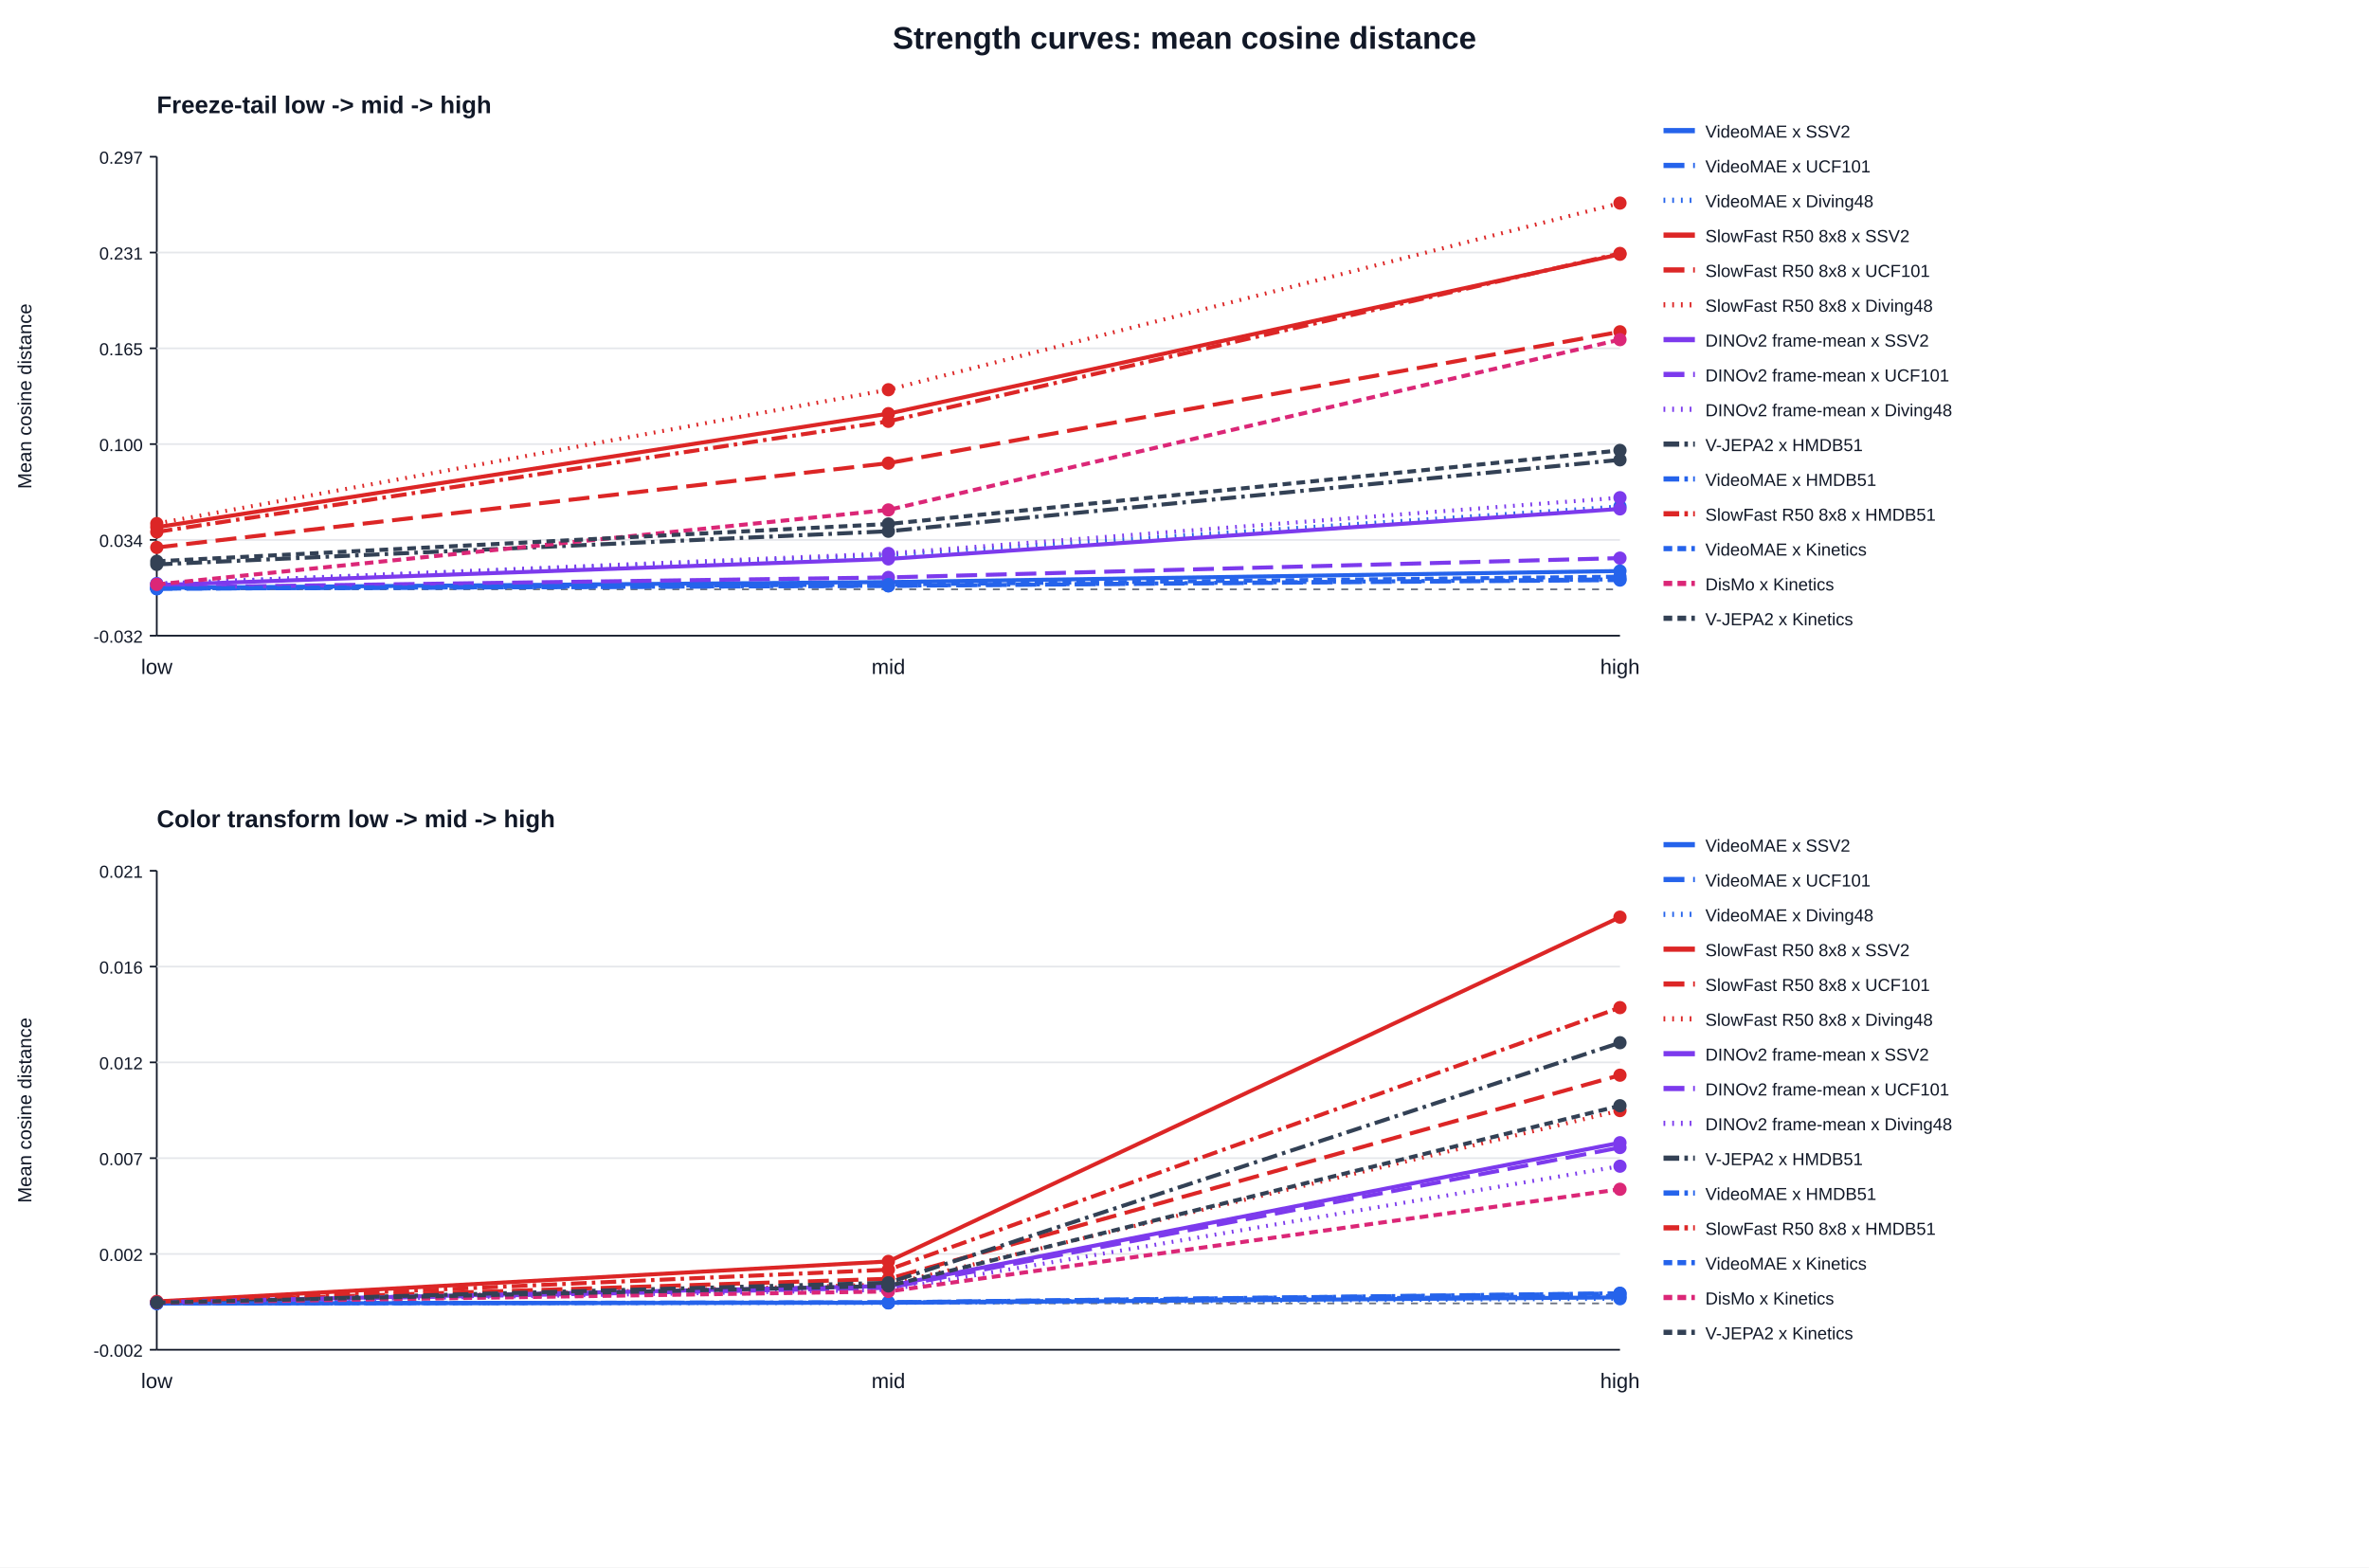
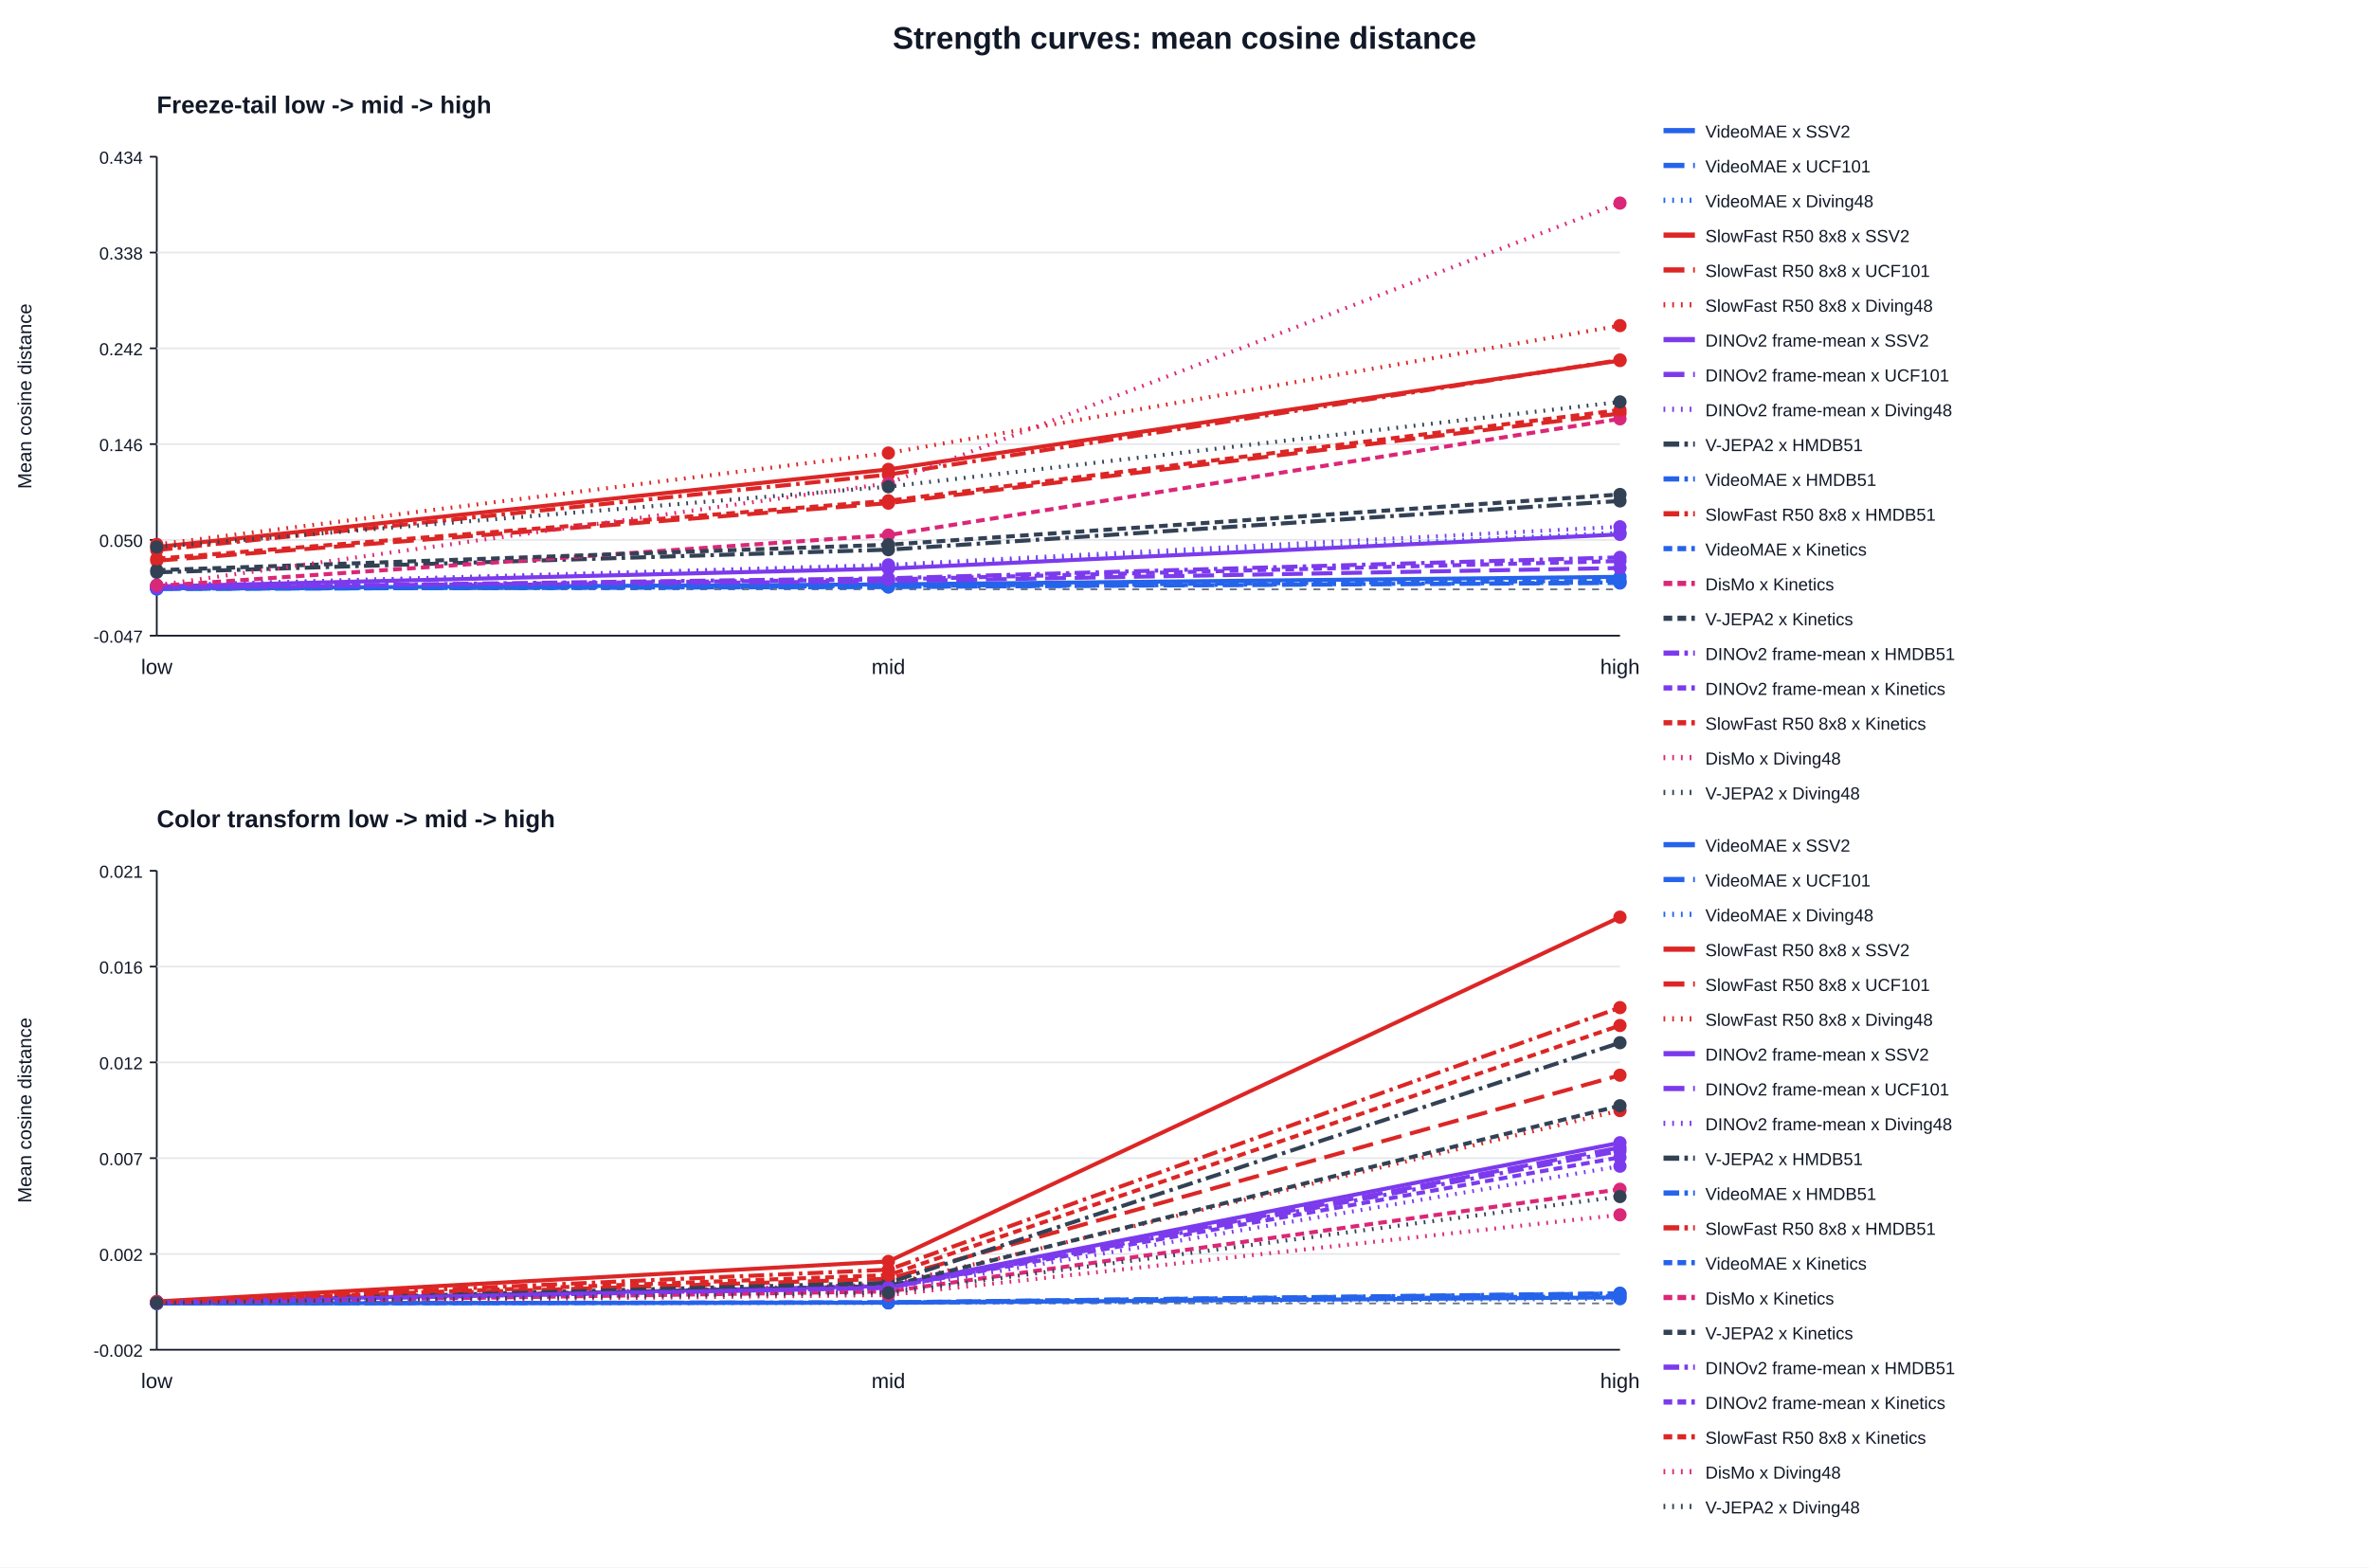
<svg xmlns="http://www.w3.org/2000/svg" width="1360" height="900" viewBox="0 0 1360 900">
  <rect width="100%" height="100%" fill="#ffffff" />
  <style>text { font-family: Arial, Helvetica, sans-serif; fill: #111827; }</style>
  <text x="680.00" y="28.00" font-size="18" font-weight="700" text-anchor="middle">Strength curves: mean cosine distance</text>
  <text x="90.00" y="65.00" font-size="14" font-weight="700" text-anchor="start">Freeze-tail low -&gt; mid -&gt; high</text>
  <text x="18.00" y="227.50" font-size="11" font-weight="400" text-anchor="middle" transform="rotate(-90 18.00 227.50)">Mean cosine distance</text>
  <line x1="90" y1="365" x2="930" y2="365" stroke="#111827" stroke-width="1" />
  <line x1="90" y1="90" x2="90" y2="365" stroke="#111827" stroke-width="1" />
  <line x1="86" y1="365.00" x2="90" y2="365.00" stroke="#111827" />
-   <text x="82.00" y="369.00" font-size="10" font-weight="400" text-anchor="end">-0.032</text>
+   <text x="82.00" y="369.00" font-size="10" font-weight="400" text-anchor="end">-0.047</text>
  <line x1="86" y1="310.00" x2="90" y2="310.00" stroke="#111827" />
-   <text x="82.00" y="314.00" font-size="10" font-weight="400" text-anchor="end">0.034</text>
+   <text x="82.00" y="314.00" font-size="10" font-weight="400" text-anchor="end">0.050</text>
  <line x1="90" y1="310.00" x2="930" y2="310.00" stroke="#e5e7eb" stroke-width="1" />
  <line x1="86" y1="255.00" x2="90" y2="255.00" stroke="#111827" />
-   <text x="82.00" y="259.00" font-size="10" font-weight="400" text-anchor="end">0.100</text>
+   <text x="82.00" y="259.00" font-size="10" font-weight="400" text-anchor="end">0.146</text>
  <line x1="90" y1="255.00" x2="930" y2="255.00" stroke="#e5e7eb" stroke-width="1" />
  <line x1="86" y1="200.00" x2="90" y2="200.00" stroke="#111827" />
-   <text x="82.00" y="204.00" font-size="10" font-weight="400" text-anchor="end">0.165</text>
+   <text x="82.00" y="204.00" font-size="10" font-weight="400" text-anchor="end">0.242</text>
  <line x1="90" y1="200.00" x2="930" y2="200.00" stroke="#e5e7eb" stroke-width="1" />
  <line x1="86" y1="145.00" x2="90" y2="145.00" stroke="#111827" />
-   <text x="82.00" y="149.00" font-size="10" font-weight="400" text-anchor="end">0.231</text>
+   <text x="82.00" y="149.00" font-size="10" font-weight="400" text-anchor="end">0.338</text>
  <line x1="90" y1="145.00" x2="930" y2="145.00" stroke="#e5e7eb" stroke-width="1" />
  <line x1="86" y1="90.00" x2="90" y2="90.00" stroke="#111827" />
-   <text x="82.00" y="94.00" font-size="10" font-weight="400" text-anchor="end">0.297</text>
+   <text x="82.00" y="94.00" font-size="10" font-weight="400" text-anchor="end">0.434</text>
  <line x1="90" y1="338.39" x2="930" y2="338.39" stroke="#6b7280" stroke-dasharray="4 4" />
-   <polyline points="90.00,337.52 510.00,334.21 930.00,327.87" fill="none" stroke="#2563eb" stroke-width="2.3" stroke-linejoin="round" />
-   <circle cx="90.00" cy="337.52" r="3.8" fill="#2563eb" />
-   <circle cx="510.00" cy="334.21" r="3.8" fill="#2563eb" />
-   <circle cx="930.00" cy="327.87" r="3.8" fill="#2563eb" />
-   <polyline points="90.00,338.03 510.00,336.40 930.00,333.08" fill="none" stroke="#2563eb" stroke-width="2.3" stroke-linejoin="round" stroke-dasharray="12 5" />
-   <circle cx="90.00" cy="338.03" r="3.8" fill="#2563eb" />
-   <circle cx="510.00" cy="336.40" r="3.8" fill="#2563eb" />
-   <circle cx="930.00" cy="333.08" r="3.8" fill="#2563eb" />
-   <polyline points="90.00,335.09 510.00,318.66 930.00,290.80" fill="none" stroke="#2563eb" stroke-width="2.3" stroke-linejoin="round" stroke-dasharray="1 4" />
-   <circle cx="90.00" cy="335.09" r="3.8" fill="#2563eb" />
-   <circle cx="510.00" cy="318.66" r="3.8" fill="#2563eb" />
-   <circle cx="930.00" cy="290.80" r="3.8" fill="#2563eb" />
-   <polyline points="90.00,302.70 510.00,237.51 930.00,146.00" fill="none" stroke="#dc2626" stroke-width="2.3" stroke-linejoin="round" />
-   <circle cx="90.00" cy="302.70" r="3.8" fill="#dc2626" />
-   <circle cx="510.00" cy="237.51" r="3.8" fill="#dc2626" />
-   <circle cx="930.00" cy="146.00" r="3.8" fill="#dc2626" />
-   <polyline points="90.00,314.34 510.00,265.93 930.00,190.51" fill="none" stroke="#dc2626" stroke-width="2.3" stroke-linejoin="round" stroke-dasharray="12 5" />
-   <circle cx="90.00" cy="314.34" r="3.8" fill="#dc2626" />
-   <circle cx="510.00" cy="265.93" r="3.8" fill="#dc2626" />
-   <circle cx="930.00" cy="190.51" r="3.8" fill="#dc2626" />
-   <polyline points="90.00,300.62 510.00,223.77 930.00,116.61" fill="none" stroke="#dc2626" stroke-width="2.3" stroke-linejoin="round" stroke-dasharray="1 4" />
-   <circle cx="90.00" cy="300.62" r="3.8" fill="#dc2626" />
-   <circle cx="510.00" cy="223.77" r="3.8" fill="#dc2626" />
-   <circle cx="930.00" cy="116.61" r="3.8" fill="#dc2626" />
-   <polyline points="90.00,335.96 510.00,320.92 930.00,292.20" fill="none" stroke="#7c3aed" stroke-width="2.3" stroke-linejoin="round" />
-   <circle cx="90.00" cy="335.96" r="3.8" fill="#7c3aed" />
-   <circle cx="510.00" cy="320.92" r="3.8" fill="#7c3aed" />
-   <circle cx="930.00" cy="292.20" r="3.8" fill="#7c3aed" />
-   <polyline points="90.00,337.37 510.00,331.55 930.00,320.46" fill="none" stroke="#7c3aed" stroke-width="2.3" stroke-linejoin="round" stroke-dasharray="12 5" />
-   <circle cx="90.00" cy="337.37" r="3.8" fill="#7c3aed" />
-   <circle cx="510.00" cy="331.55" r="3.8" fill="#7c3aed" />
-   <circle cx="930.00" cy="320.46" r="3.8" fill="#7c3aed" />
-   <polyline points="90.00,335.25 510.00,317.80 930.00,285.76" fill="none" stroke="#7c3aed" stroke-width="2.3" stroke-linejoin="round" stroke-dasharray="1 4" />
-   <circle cx="90.00" cy="335.25" r="3.8" fill="#7c3aed" />
-   <circle cx="510.00" cy="317.80" r="3.8" fill="#7c3aed" />
-   <circle cx="930.00" cy="285.76" r="3.8" fill="#7c3aed" />
-   <polyline points="90.00,324.09 510.00,305.04 930.00,264.03" fill="none" stroke="#334155" stroke-width="2.3" stroke-linejoin="round" stroke-dasharray="9 3 2 3" />
-   <circle cx="90.00" cy="324.09" r="3.8" fill="#334155" />
-   <circle cx="510.00" cy="305.04" r="3.8" fill="#334155" />
-   <circle cx="930.00" cy="264.03" r="3.8" fill="#334155" />
-   <polyline points="90.00,338.00 510.00,336.31 930.00,332.63" fill="none" stroke="#2563eb" stroke-width="2.3" stroke-linejoin="round" stroke-dasharray="9 3 2 3" />
-   <circle cx="90.00" cy="338.00" r="3.8" fill="#2563eb" />
-   <circle cx="510.00" cy="336.31" r="3.8" fill="#2563eb" />
-   <circle cx="930.00" cy="332.63" r="3.8" fill="#2563eb" />
-   <polyline points="90.00,305.42 510.00,241.93 930.00,145.52" fill="none" stroke="#dc2626" stroke-width="2.3" stroke-linejoin="round" stroke-dasharray="9 3 2 3" />
-   <circle cx="90.00" cy="305.42" r="3.8" fill="#dc2626" />
-   <circle cx="510.00" cy="241.93" r="3.8" fill="#dc2626" />
-   <circle cx="930.00" cy="145.52" r="3.8" fill="#dc2626" />
-   <polyline points="90.00,337.84 510.00,335.63 930.00,331.11" fill="none" stroke="#2563eb" stroke-width="2.3" stroke-linejoin="round" stroke-dasharray="5 3" />
-   <circle cx="90.00" cy="337.84" r="3.8" fill="#2563eb" />
-   <circle cx="510.00" cy="335.63" r="3.8" fill="#2563eb" />
-   <circle cx="930.00" cy="331.11" r="3.8" fill="#2563eb" />
-   <polyline points="90.00,335.57 510.00,292.79 930.00,195.01" fill="none" stroke="#db2777" stroke-width="2.3" stroke-linejoin="round" stroke-dasharray="5 3" />
-   <circle cx="90.00" cy="335.57" r="3.8" fill="#db2777" />
-   <circle cx="510.00" cy="292.79" r="3.8" fill="#db2777" />
-   <circle cx="930.00" cy="195.01" r="3.8" fill="#db2777" />
-   <polyline points="90.00,322.29 510.00,300.87 930.00,258.61" fill="none" stroke="#334155" stroke-width="2.3" stroke-linejoin="round" stroke-dasharray="5 3" />
-   <circle cx="90.00" cy="322.29" r="3.8" fill="#334155" />
-   <circle cx="510.00" cy="300.87" r="3.8" fill="#334155" />
-   <circle cx="930.00" cy="258.61" r="3.8" fill="#334155" />
+   <polyline points="90.00,337.79 510.00,335.54 930.00,331.20" fill="none" stroke="#2563eb" stroke-width="2.3" stroke-linejoin="round" />
+   <circle cx="90.00" cy="337.79" r="3.8" fill="#2563eb" />
+   <circle cx="510.00" cy="335.54" r="3.8" fill="#2563eb" />
+   <circle cx="930.00" cy="331.20" r="3.8" fill="#2563eb" />
+   <polyline points="90.00,338.14 510.00,337.03 930.00,334.76" fill="none" stroke="#2563eb" stroke-width="2.3" stroke-linejoin="round" stroke-dasharray="12 5" />
+   <circle cx="90.00" cy="338.14" r="3.8" fill="#2563eb" />
+   <circle cx="510.00" cy="337.03" r="3.8" fill="#2563eb" />
+   <circle cx="930.00" cy="334.76" r="3.8" fill="#2563eb" />
+   <polyline points="90.00,336.14 510.00,324.92 930.00,305.90" fill="none" stroke="#2563eb" stroke-width="2.3" stroke-linejoin="round" stroke-dasharray="1 4" />
+   <circle cx="90.00" cy="336.14" r="3.8" fill="#2563eb" />
+   <circle cx="510.00" cy="324.92" r="3.8" fill="#2563eb" />
+   <circle cx="930.00" cy="305.90" r="3.8" fill="#2563eb" />
+   <polyline points="90.00,314.02 510.00,269.51 930.00,207.02" fill="none" stroke="#dc2626" stroke-width="2.3" stroke-linejoin="round" />
+   <circle cx="90.00" cy="314.02" r="3.8" fill="#dc2626" />
+   <circle cx="510.00" cy="269.51" r="3.8" fill="#dc2626" />
+   <circle cx="930.00" cy="207.02" r="3.8" fill="#dc2626" />
+   <polyline points="90.00,321.97 510.00,288.91 930.00,237.42" fill="none" stroke="#dc2626" stroke-width="2.3" stroke-linejoin="round" stroke-dasharray="12 5" />
+   <circle cx="90.00" cy="321.97" r="3.8" fill="#dc2626" />
+   <circle cx="510.00" cy="288.91" r="3.8" fill="#dc2626" />
+   <circle cx="930.00" cy="237.42" r="3.8" fill="#dc2626" />
+   <polyline points="90.00,312.60 510.00,260.12 930.00,186.96" fill="none" stroke="#dc2626" stroke-width="2.3" stroke-linejoin="round" stroke-dasharray="1 4" />
+   <circle cx="90.00" cy="312.60" r="3.8" fill="#dc2626" />
+   <circle cx="510.00" cy="260.12" r="3.8" fill="#dc2626" />
+   <circle cx="930.00" cy="186.96" r="3.8" fill="#dc2626" />
+   <polyline points="90.00,336.73 510.00,326.46 930.00,306.85" fill="none" stroke="#7c3aed" stroke-width="2.3" stroke-linejoin="round" />
+   <circle cx="90.00" cy="336.73" r="3.8" fill="#7c3aed" />
+   <circle cx="510.00" cy="326.46" r="3.8" fill="#7c3aed" />
+   <circle cx="930.00" cy="306.85" r="3.8" fill="#7c3aed" />
+   <polyline points="90.00,337.69 510.00,333.72 930.00,326.15" fill="none" stroke="#7c3aed" stroke-width="2.3" stroke-linejoin="round" stroke-dasharray="12 5" />
+   <circle cx="90.00" cy="337.69" r="3.8" fill="#7c3aed" />
+   <circle cx="510.00" cy="333.72" r="3.8" fill="#7c3aed" />
+   <circle cx="930.00" cy="326.15" r="3.8" fill="#7c3aed" />
+   <polyline points="90.00,336.25 510.00,324.33 930.00,302.46" fill="none" stroke="#7c3aed" stroke-width="2.3" stroke-linejoin="round" stroke-dasharray="1 4" />
+   <circle cx="90.00" cy="336.25" r="3.8" fill="#7c3aed" />
+   <circle cx="510.00" cy="324.33" r="3.8" fill="#7c3aed" />
+   <circle cx="930.00" cy="302.46" r="3.8" fill="#7c3aed" />
+   <polyline points="90.00,328.62 510.00,315.62 930.00,287.62" fill="none" stroke="#334155" stroke-width="2.3" stroke-linejoin="round" stroke-dasharray="9 3 2 3" />
+   <circle cx="90.00" cy="328.62" r="3.8" fill="#334155" />
+   <circle cx="510.00" cy="315.62" r="3.8" fill="#334155" />
+   <circle cx="930.00" cy="287.62" r="3.8" fill="#334155" />
+   <polyline points="90.00,338.12 510.00,336.97 930.00,334.46" fill="none" stroke="#2563eb" stroke-width="2.3" stroke-linejoin="round" stroke-dasharray="9 3 2 3" />
+   <circle cx="90.00" cy="338.12" r="3.8" fill="#2563eb" />
+   <circle cx="510.00" cy="336.97" r="3.8" fill="#2563eb" />
+   <circle cx="930.00" cy="334.46" r="3.8" fill="#2563eb" />
+   <polyline points="90.00,315.87 510.00,272.52 930.00,206.69" fill="none" stroke="#dc2626" stroke-width="2.3" stroke-linejoin="round" stroke-dasharray="9 3 2 3" />
+   <circle cx="90.00" cy="315.87" r="3.8" fill="#dc2626" />
+   <circle cx="510.00" cy="272.52" r="3.8" fill="#dc2626" />
+   <circle cx="930.00" cy="206.69" r="3.8" fill="#dc2626" />
+   <polyline points="90.00,338.01 510.00,336.50 930.00,333.42" fill="none" stroke="#2563eb" stroke-width="2.3" stroke-linejoin="round" stroke-dasharray="5 3" />
+   <circle cx="90.00" cy="338.01" r="3.8" fill="#2563eb" />
+   <circle cx="510.00" cy="336.50" r="3.8" fill="#2563eb" />
+   <circle cx="930.00" cy="333.42" r="3.8" fill="#2563eb" />
+   <polyline points="90.00,336.46 510.00,307.25 930.00,240.49" fill="none" stroke="#db2777" stroke-width="2.3" stroke-linejoin="round" stroke-dasharray="5 3" />
+   <circle cx="90.00" cy="336.46" r="3.8" fill="#db2777" />
+   <circle cx="510.00" cy="307.25" r="3.8" fill="#db2777" />
+   <circle cx="930.00" cy="240.49" r="3.8" fill="#db2777" />
+   <polyline points="90.00,327.40 510.00,312.77 930.00,283.92" fill="none" stroke="#334155" stroke-width="2.3" stroke-linejoin="round" stroke-dasharray="5 3" />
+   <circle cx="90.00" cy="327.40" r="3.8" fill="#334155" />
+   <circle cx="510.00" cy="312.77" r="3.8" fill="#334155" />
+   <circle cx="930.00" cy="283.92" r="3.8" fill="#334155" />
+   <polyline points="90.00,337.43 510.00,332.04 930.00,320.02" fill="none" stroke="#7c3aed" stroke-width="2.3" stroke-linejoin="round" stroke-dasharray="9 3 2 3" />
+   <circle cx="90.00" cy="337.43" r="3.8" fill="#7c3aed" />
+   <circle cx="510.00" cy="332.04" r="3.8" fill="#7c3aed" />
+   <circle cx="930.00" cy="320.02" r="3.8" fill="#7c3aed" />
+   <polyline points="90.00,337.52 510.00,332.72 930.00,322.15" fill="none" stroke="#7c3aed" stroke-width="2.3" stroke-linejoin="round" stroke-dasharray="5 3" />
+   <circle cx="90.00" cy="337.52" r="3.8" fill="#7c3aed" />
+   <circle cx="510.00" cy="332.72" r="3.8" fill="#7c3aed" />
+   <circle cx="930.00" cy="322.15" r="3.8" fill="#7c3aed" />
+   <polyline points="90.00,320.79 510.00,287.54 930.00,235.43" fill="none" stroke="#dc2626" stroke-width="2.3" stroke-linejoin="round" stroke-dasharray="5 3" />
+   <circle cx="90.00" cy="320.79" r="3.8" fill="#dc2626" />
+   <circle cx="510.00" cy="287.54" r="3.8" fill="#dc2626" />
+   <circle cx="930.00" cy="235.43" r="3.8" fill="#dc2626" />
+   <polyline points="90.00,335.98 510.00,277.51 930.00,116.61" fill="none" stroke="#db2777" stroke-width="2.3" stroke-linejoin="round" stroke-dasharray="1 4" />
+   <circle cx="90.00" cy="335.98" r="3.8" fill="#db2777" />
+   <circle cx="510.00" cy="277.51" r="3.8" fill="#db2777" />
+   <circle cx="930.00" cy="116.61" r="3.8" fill="#db2777" />
+   <polyline points="90.00,314.09 510.00,279.47 930.00,230.76" fill="none" stroke="#334155" stroke-width="2.3" stroke-linejoin="round" stroke-dasharray="1 4" />
+   <circle cx="90.00" cy="314.09" r="3.8" fill="#334155" />
+   <circle cx="510.00" cy="279.47" r="3.8" fill="#334155" />
+   <circle cx="930.00" cy="230.76" r="3.8" fill="#334155" />
  <text x="90.00" y="387.00" font-size="12" font-weight="400" text-anchor="middle">low</text>
  <text x="510.00" y="387.00" font-size="12" font-weight="400" text-anchor="middle">mid</text>
  <text x="930.00" y="387.00" font-size="12" font-weight="400" text-anchor="middle">high</text>
  <line x1="955" y1="75" x2="973" y2="75" stroke="#2563eb" stroke-width="3" />
  <text x="979.00" y="79.00" font-size="10" font-weight="400" text-anchor="start">VideoMAE x SSV2</text>
  <line x1="955" y1="95" x2="973" y2="95" stroke="#2563eb" stroke-width="3" stroke-dasharray="12 5" />
  <text x="979.00" y="99.00" font-size="10" font-weight="400" text-anchor="start">VideoMAE x UCF101</text>
  <line x1="955" y1="115" x2="973" y2="115" stroke="#2563eb" stroke-width="3" stroke-dasharray="1 4" />
  <text x="979.00" y="119.00" font-size="10" font-weight="400" text-anchor="start">VideoMAE x Diving48</text>
  <line x1="955" y1="135" x2="973" y2="135" stroke="#dc2626" stroke-width="3" />
  <text x="979.00" y="139.00" font-size="10" font-weight="400" text-anchor="start">SlowFast R50 8x8 x SSV2</text>
  <line x1="955" y1="155" x2="973" y2="155" stroke="#dc2626" stroke-width="3" stroke-dasharray="12 5" />
  <text x="979.00" y="159.00" font-size="10" font-weight="400" text-anchor="start">SlowFast R50 8x8 x UCF101</text>
  <line x1="955" y1="175" x2="973" y2="175" stroke="#dc2626" stroke-width="3" stroke-dasharray="1 4" />
  <text x="979.00" y="179.00" font-size="10" font-weight="400" text-anchor="start">SlowFast R50 8x8 x Diving48</text>
  <line x1="955" y1="195" x2="973" y2="195" stroke="#7c3aed" stroke-width="3" />
  <text x="979.00" y="199.00" font-size="10" font-weight="400" text-anchor="start">DINOv2 frame-mean x SSV2</text>
  <line x1="955" y1="215" x2="973" y2="215" stroke="#7c3aed" stroke-width="3" stroke-dasharray="12 5" />
  <text x="979.00" y="219.00" font-size="10" font-weight="400" text-anchor="start">DINOv2 frame-mean x UCF101</text>
  <line x1="955" y1="235" x2="973" y2="235" stroke="#7c3aed" stroke-width="3" stroke-dasharray="1 4" />
  <text x="979.00" y="239.00" font-size="10" font-weight="400" text-anchor="start">DINOv2 frame-mean x Diving48</text>
  <line x1="955" y1="255" x2="973" y2="255" stroke="#334155" stroke-width="3" stroke-dasharray="9 3 2 3" />
  <text x="979.00" y="259.00" font-size="10" font-weight="400" text-anchor="start">V-JEPA2 x HMDB51</text>
  <line x1="955" y1="275" x2="973" y2="275" stroke="#2563eb" stroke-width="3" stroke-dasharray="9 3 2 3" />
  <text x="979.00" y="279.00" font-size="10" font-weight="400" text-anchor="start">VideoMAE x HMDB51</text>
  <line x1="955" y1="295" x2="973" y2="295" stroke="#dc2626" stroke-width="3" stroke-dasharray="9 3 2 3" />
  <text x="979.00" y="299.00" font-size="10" font-weight="400" text-anchor="start">SlowFast R50 8x8 x HMDB51</text>
  <line x1="955" y1="315" x2="973" y2="315" stroke="#2563eb" stroke-width="3" stroke-dasharray="5 3" />
  <text x="979.00" y="319.00" font-size="10" font-weight="400" text-anchor="start">VideoMAE x Kinetics</text>
  <line x1="955" y1="335" x2="973" y2="335" stroke="#db2777" stroke-width="3" stroke-dasharray="5 3" />
  <text x="979.00" y="339.00" font-size="10" font-weight="400" text-anchor="start">DisMo x Kinetics</text>
  <line x1="955" y1="355" x2="973" y2="355" stroke="#334155" stroke-width="3" stroke-dasharray="5 3" />
  <text x="979.00" y="359.00" font-size="10" font-weight="400" text-anchor="start">V-JEPA2 x Kinetics</text>
+   <line x1="955" y1="375" x2="973" y2="375" stroke="#7c3aed" stroke-width="3" stroke-dasharray="9 3 2 3" />
+   <text x="979.00" y="379.00" font-size="10" font-weight="400" text-anchor="start">DINOv2 frame-mean x HMDB51</text>
+   <line x1="955" y1="395" x2="973" y2="395" stroke="#7c3aed" stroke-width="3" stroke-dasharray="5 3" />
+   <text x="979.00" y="399.00" font-size="10" font-weight="400" text-anchor="start">DINOv2 frame-mean x Kinetics</text>
+   <line x1="955" y1="415" x2="973" y2="415" stroke="#dc2626" stroke-width="3" stroke-dasharray="5 3" />
+   <text x="979.00" y="419.00" font-size="10" font-weight="400" text-anchor="start">SlowFast R50 8x8 x Kinetics</text>
+   <line x1="955" y1="435" x2="973" y2="435" stroke="#db2777" stroke-width="3" stroke-dasharray="1 4" />
+   <text x="979.00" y="439.00" font-size="10" font-weight="400" text-anchor="start">DisMo x Diving48</text>
+   <line x1="955" y1="455" x2="973" y2="455" stroke="#334155" stroke-width="3" stroke-dasharray="1 4" />
+   <text x="979.00" y="459.00" font-size="10" font-weight="400" text-anchor="start">V-JEPA2 x Diving48</text>
  <text x="90.00" y="475.00" font-size="14" font-weight="700" text-anchor="start">Color transform low -&gt; mid -&gt; high</text>
  <text x="18.00" y="637.50" font-size="11" font-weight="400" text-anchor="middle" transform="rotate(-90 18.00 637.50)">Mean cosine distance</text>
  <line x1="90" y1="775" x2="930" y2="775" stroke="#111827" stroke-width="1" />
  <line x1="90" y1="500" x2="90" y2="775" stroke="#111827" stroke-width="1" />
  <line x1="86" y1="775.00" x2="90" y2="775.00" stroke="#111827" />
  <text x="82.00" y="779.00" font-size="10" font-weight="400" text-anchor="end">-0.002</text>
  <line x1="86" y1="720.00" x2="90" y2="720.00" stroke="#111827" />
  <text x="82.00" y="724.00" font-size="10" font-weight="400" text-anchor="end">0.002</text>
  <line x1="90" y1="720.00" x2="930" y2="720.00" stroke="#e5e7eb" stroke-width="1" />
  <line x1="86" y1="665.00" x2="90" y2="665.00" stroke="#111827" />
  <text x="82.00" y="669.00" font-size="10" font-weight="400" text-anchor="end">0.007</text>
  <line x1="90" y1="665.00" x2="930" y2="665.00" stroke="#e5e7eb" stroke-width="1" />
  <line x1="86" y1="610.00" x2="90" y2="610.00" stroke="#111827" />
  <text x="82.00" y="614.00" font-size="10" font-weight="400" text-anchor="end">0.012</text>
  <line x1="90" y1="610.00" x2="930" y2="610.00" stroke="#e5e7eb" stroke-width="1" />
  <line x1="86" y1="555.00" x2="90" y2="555.00" stroke="#111827" />
  <text x="82.00" y="559.00" font-size="10" font-weight="400" text-anchor="end">0.016</text>
  <line x1="90" y1="555.00" x2="930" y2="555.00" stroke="#e5e7eb" stroke-width="1" />
  <line x1="86" y1="500.00" x2="90" y2="500.00" stroke="#111827" />
  <text x="82.00" y="504.00" font-size="10" font-weight="400" text-anchor="end">0.021</text>
  <line x1="90" y1="748.39" x2="930" y2="748.39" stroke="#6b7280" stroke-dasharray="4 4" />
  <polyline points="90.00,748.37 510.00,748.02 930.00,744.94" fill="none" stroke="#2563eb" stroke-width="2.3" stroke-linejoin="round" />
  <circle cx="90.00" cy="748.37" r="3.8" fill="#2563eb" />
  <circle cx="510.00" cy="748.02" r="3.8" fill="#2563eb" />
  <circle cx="930.00" cy="744.94" r="3.8" fill="#2563eb" />
  <polyline points="90.00,748.36 510.00,747.81 930.00,742.67" fill="none" stroke="#2563eb" stroke-width="2.3" stroke-linejoin="round" stroke-dasharray="12 5" />
  <circle cx="90.00" cy="748.36" r="3.8" fill="#2563eb" />
  <circle cx="510.00" cy="747.81" r="3.8" fill="#2563eb" />
  <circle cx="930.00" cy="742.67" r="3.8" fill="#2563eb" />
  <polyline points="90.00,748.38 510.00,748.10 930.00,745.71" fill="none" stroke="#2563eb" stroke-width="2.3" stroke-linejoin="round" stroke-dasharray="1 4" />
  <circle cx="90.00" cy="748.38" r="3.8" fill="#2563eb" />
  <circle cx="510.00" cy="748.10" r="3.8" fill="#2563eb" />
  <circle cx="930.00" cy="745.71" r="3.8" fill="#2563eb" />
  <polyline points="90.00,747.25 510.00,724.29 930.00,526.61" fill="none" stroke="#dc2626" stroke-width="2.3" stroke-linejoin="round" />
  <circle cx="90.00" cy="747.25" r="3.8" fill="#dc2626" />
  <circle cx="510.00" cy="724.29" r="3.8" fill="#dc2626" />
  <circle cx="930.00" cy="526.61" r="3.8" fill="#dc2626" />
  <polyline points="90.00,747.67 510.00,734.26 930.00,617.36" fill="none" stroke="#dc2626" stroke-width="2.3" stroke-linejoin="round" stroke-dasharray="12 5" />
  <circle cx="90.00" cy="747.67" r="3.8" fill="#dc2626" />
  <circle cx="510.00" cy="734.26" r="3.8" fill="#dc2626" />
  <circle cx="930.00" cy="617.36" r="3.8" fill="#dc2626" />
  <polyline points="90.00,747.99 510.00,737.60 930.00,637.67" fill="none" stroke="#dc2626" stroke-width="2.3" stroke-linejoin="round" stroke-dasharray="1 4" />
  <circle cx="90.00" cy="747.99" r="3.8" fill="#dc2626" />
  <circle cx="510.00" cy="737.60" r="3.8" fill="#dc2626" />
  <circle cx="930.00" cy="637.67" r="3.8" fill="#dc2626" />
  <polyline points="90.00,747.65 510.00,738.38 930.00,656.13" fill="none" stroke="#7c3aed" stroke-width="2.3" stroke-linejoin="round" />
  <circle cx="90.00" cy="747.65" r="3.8" fill="#7c3aed" />
  <circle cx="510.00" cy="738.38" r="3.8" fill="#7c3aed" />
  <circle cx="930.00" cy="656.13" r="3.8" fill="#7c3aed" />
  <polyline points="90.00,747.76 510.00,739.47 930.00,658.89" fill="none" stroke="#7c3aed" stroke-width="2.3" stroke-linejoin="round" stroke-dasharray="12 5" />
  <circle cx="90.00" cy="747.76" r="3.8" fill="#7c3aed" />
  <circle cx="510.00" cy="739.47" r="3.8" fill="#7c3aed" />
  <circle cx="930.00" cy="658.89" r="3.8" fill="#7c3aed" />
  <polyline points="90.00,747.90 510.00,740.64 930.00,669.61" fill="none" stroke="#7c3aed" stroke-width="2.3" stroke-linejoin="round" stroke-dasharray="1 4" />
  <circle cx="90.00" cy="747.90" r="3.8" fill="#7c3aed" />
  <circle cx="510.00" cy="740.64" r="3.8" fill="#7c3aed" />
  <circle cx="930.00" cy="669.61" r="3.8" fill="#7c3aed" />
  <polyline points="90.00,747.94 510.00,736.54 930.00,598.71" fill="none" stroke="#334155" stroke-width="2.3" stroke-linejoin="round" stroke-dasharray="9 3 2 3" />
  <circle cx="90.00" cy="747.94" r="3.8" fill="#334155" />
  <circle cx="510.00" cy="736.54" r="3.8" fill="#334155" />
  <circle cx="930.00" cy="598.71" r="3.8" fill="#334155" />
  <polyline points="90.00,748.37 510.00,747.78 930.00,742.56" fill="none" stroke="#2563eb" stroke-width="2.3" stroke-linejoin="round" stroke-dasharray="9 3 2 3" />
  <circle cx="90.00" cy="748.37" r="3.8" fill="#2563eb" />
  <circle cx="510.00" cy="747.78" r="3.8" fill="#2563eb" />
  <circle cx="930.00" cy="742.56" r="3.8" fill="#2563eb" />
  <polyline points="90.00,747.53 510.00,729.04 930.00,578.56" fill="none" stroke="#dc2626" stroke-width="2.3" stroke-linejoin="round" stroke-dasharray="9 3 2 3" />
  <circle cx="90.00" cy="747.53" r="3.8" fill="#dc2626" />
  <circle cx="510.00" cy="729.04" r="3.8" fill="#dc2626" />
  <circle cx="930.00" cy="578.56" r="3.8" fill="#dc2626" />
  <polyline points="90.00,748.37 510.00,747.91 930.00,744.12" fill="none" stroke="#2563eb" stroke-width="2.3" stroke-linejoin="round" stroke-dasharray="5 3" />
  <circle cx="90.00" cy="748.37" r="3.8" fill="#2563eb" />
  <circle cx="510.00" cy="747.91" r="3.8" fill="#2563eb" />
  <circle cx="930.00" cy="744.12" r="3.8" fill="#2563eb" />
  <polyline points="90.00,748.03 510.00,741.54 930.00,682.85" fill="none" stroke="#db2777" stroke-width="2.3" stroke-linejoin="round" stroke-dasharray="5 3" />
  <circle cx="90.00" cy="748.03" r="3.8" fill="#db2777" />
  <circle cx="510.00" cy="741.54" r="3.8" fill="#db2777" />
  <circle cx="930.00" cy="682.85" r="3.8" fill="#db2777" />
  <polyline points="90.00,747.94 510.00,738.39 930.00,634.89" fill="none" stroke="#334155" stroke-width="2.3" stroke-linejoin="round" stroke-dasharray="5 3" />
  <circle cx="90.00" cy="747.94" r="3.8" fill="#334155" />
  <circle cx="510.00" cy="738.39" r="3.8" fill="#334155" />
  <circle cx="930.00" cy="634.89" r="3.8" fill="#334155" />
+   <polyline points="90.00,747.79 510.00,739.31 930.00,660.87" fill="none" stroke="#7c3aed" stroke-width="2.3" stroke-linejoin="round" stroke-dasharray="9 3 2 3" />
+   <circle cx="90.00" cy="747.79" r="3.8" fill="#7c3aed" />
+   <circle cx="510.00" cy="739.31" r="3.8" fill="#7c3aed" />
+   <circle cx="930.00" cy="660.87" r="3.8" fill="#7c3aed" />
+   <polyline points="90.00,747.74 510.00,739.34 930.00,664.51" fill="none" stroke="#7c3aed" stroke-width="2.3" stroke-linejoin="round" stroke-dasharray="5 3" />
+   <circle cx="90.00" cy="747.74" r="3.8" fill="#7c3aed" />
+   <circle cx="510.00" cy="739.34" r="3.8" fill="#7c3aed" />
+   <circle cx="930.00" cy="664.51" r="3.8" fill="#7c3aed" />
+   <polyline points="90.00,747.66 510.00,732.15 930.00,588.82" fill="none" stroke="#dc2626" stroke-width="2.3" stroke-linejoin="round" stroke-dasharray="5 3" />
+   <circle cx="90.00" cy="747.66" r="3.8" fill="#dc2626" />
+   <circle cx="510.00" cy="732.15" r="3.8" fill="#dc2626" />
+   <circle cx="930.00" cy="588.82" r="3.8" fill="#dc2626" />
+   <polyline points="90.00,748.25 510.00,743.62 930.00,697.53" fill="none" stroke="#db2777" stroke-width="2.3" stroke-linejoin="round" stroke-dasharray="1 4" />
+   <circle cx="90.00" cy="748.25" r="3.8" fill="#db2777" />
+   <circle cx="510.00" cy="743.62" r="3.8" fill="#db2777" />
+   <circle cx="930.00" cy="697.53" r="3.8" fill="#db2777" />
+   <polyline points="90.00,748.10 510.00,742.28 930.00,687.04" fill="none" stroke="#334155" stroke-width="2.3" stroke-linejoin="round" stroke-dasharray="1 4" />
+   <circle cx="90.00" cy="748.10" r="3.8" fill="#334155" />
+   <circle cx="510.00" cy="742.28" r="3.8" fill="#334155" />
+   <circle cx="930.00" cy="687.04" r="3.8" fill="#334155" />
  <text x="90.00" y="797.00" font-size="12" font-weight="400" text-anchor="middle">low</text>
  <text x="510.00" y="797.00" font-size="12" font-weight="400" text-anchor="middle">mid</text>
  <text x="930.00" y="797.00" font-size="12" font-weight="400" text-anchor="middle">high</text>
  <line x1="955" y1="485" x2="973" y2="485" stroke="#2563eb" stroke-width="3" />
  <text x="979.00" y="489.00" font-size="10" font-weight="400" text-anchor="start">VideoMAE x SSV2</text>
  <line x1="955" y1="505" x2="973" y2="505" stroke="#2563eb" stroke-width="3" stroke-dasharray="12 5" />
  <text x="979.00" y="509.00" font-size="10" font-weight="400" text-anchor="start">VideoMAE x UCF101</text>
  <line x1="955" y1="525" x2="973" y2="525" stroke="#2563eb" stroke-width="3" stroke-dasharray="1 4" />
  <text x="979.00" y="529.00" font-size="10" font-weight="400" text-anchor="start">VideoMAE x Diving48</text>
  <line x1="955" y1="545" x2="973" y2="545" stroke="#dc2626" stroke-width="3" />
  <text x="979.00" y="549.00" font-size="10" font-weight="400" text-anchor="start">SlowFast R50 8x8 x SSV2</text>
  <line x1="955" y1="565" x2="973" y2="565" stroke="#dc2626" stroke-width="3" stroke-dasharray="12 5" />
  <text x="979.00" y="569.00" font-size="10" font-weight="400" text-anchor="start">SlowFast R50 8x8 x UCF101</text>
  <line x1="955" y1="585" x2="973" y2="585" stroke="#dc2626" stroke-width="3" stroke-dasharray="1 4" />
  <text x="979.00" y="589.00" font-size="10" font-weight="400" text-anchor="start">SlowFast R50 8x8 x Diving48</text>
  <line x1="955" y1="605" x2="973" y2="605" stroke="#7c3aed" stroke-width="3" />
  <text x="979.00" y="609.00" font-size="10" font-weight="400" text-anchor="start">DINOv2 frame-mean x SSV2</text>
  <line x1="955" y1="625" x2="973" y2="625" stroke="#7c3aed" stroke-width="3" stroke-dasharray="12 5" />
  <text x="979.00" y="629.00" font-size="10" font-weight="400" text-anchor="start">DINOv2 frame-mean x UCF101</text>
  <line x1="955" y1="645" x2="973" y2="645" stroke="#7c3aed" stroke-width="3" stroke-dasharray="1 4" />
  <text x="979.00" y="649.00" font-size="10" font-weight="400" text-anchor="start">DINOv2 frame-mean x Diving48</text>
  <line x1="955" y1="665" x2="973" y2="665" stroke="#334155" stroke-width="3" stroke-dasharray="9 3 2 3" />
  <text x="979.00" y="669.00" font-size="10" font-weight="400" text-anchor="start">V-JEPA2 x HMDB51</text>
  <line x1="955" y1="685" x2="973" y2="685" stroke="#2563eb" stroke-width="3" stroke-dasharray="9 3 2 3" />
  <text x="979.00" y="689.00" font-size="10" font-weight="400" text-anchor="start">VideoMAE x HMDB51</text>
  <line x1="955" y1="705" x2="973" y2="705" stroke="#dc2626" stroke-width="3" stroke-dasharray="9 3 2 3" />
  <text x="979.00" y="709.00" font-size="10" font-weight="400" text-anchor="start">SlowFast R50 8x8 x HMDB51</text>
  <line x1="955" y1="725" x2="973" y2="725" stroke="#2563eb" stroke-width="3" stroke-dasharray="5 3" />
  <text x="979.00" y="729.00" font-size="10" font-weight="400" text-anchor="start">VideoMAE x Kinetics</text>
  <line x1="955" y1="745" x2="973" y2="745" stroke="#db2777" stroke-width="3" stroke-dasharray="5 3" />
  <text x="979.00" y="749.00" font-size="10" font-weight="400" text-anchor="start">DisMo x Kinetics</text>
  <line x1="955" y1="765" x2="973" y2="765" stroke="#334155" stroke-width="3" stroke-dasharray="5 3" />
  <text x="979.00" y="769.00" font-size="10" font-weight="400" text-anchor="start">V-JEPA2 x Kinetics</text>
+   <line x1="955" y1="785" x2="973" y2="785" stroke="#7c3aed" stroke-width="3" stroke-dasharray="9 3 2 3" />
+   <text x="979.00" y="789.00" font-size="10" font-weight="400" text-anchor="start">DINOv2 frame-mean x HMDB51</text>
+   <line x1="955" y1="805" x2="973" y2="805" stroke="#7c3aed" stroke-width="3" stroke-dasharray="5 3" />
+   <text x="979.00" y="809.00" font-size="10" font-weight="400" text-anchor="start">DINOv2 frame-mean x Kinetics</text>
+   <line x1="955" y1="825" x2="973" y2="825" stroke="#dc2626" stroke-width="3" stroke-dasharray="5 3" />
+   <text x="979.00" y="829.00" font-size="10" font-weight="400" text-anchor="start">SlowFast R50 8x8 x Kinetics</text>
+   <line x1="955" y1="845" x2="973" y2="845" stroke="#db2777" stroke-width="3" stroke-dasharray="1 4" />
+   <text x="979.00" y="849.00" font-size="10" font-weight="400" text-anchor="start">DisMo x Diving48</text>
+   <line x1="955" y1="865" x2="973" y2="865" stroke="#334155" stroke-width="3" stroke-dasharray="1 4" />
+   <text x="979.00" y="869.00" font-size="10" font-weight="400" text-anchor="start">V-JEPA2 x Diving48</text>
</svg>
